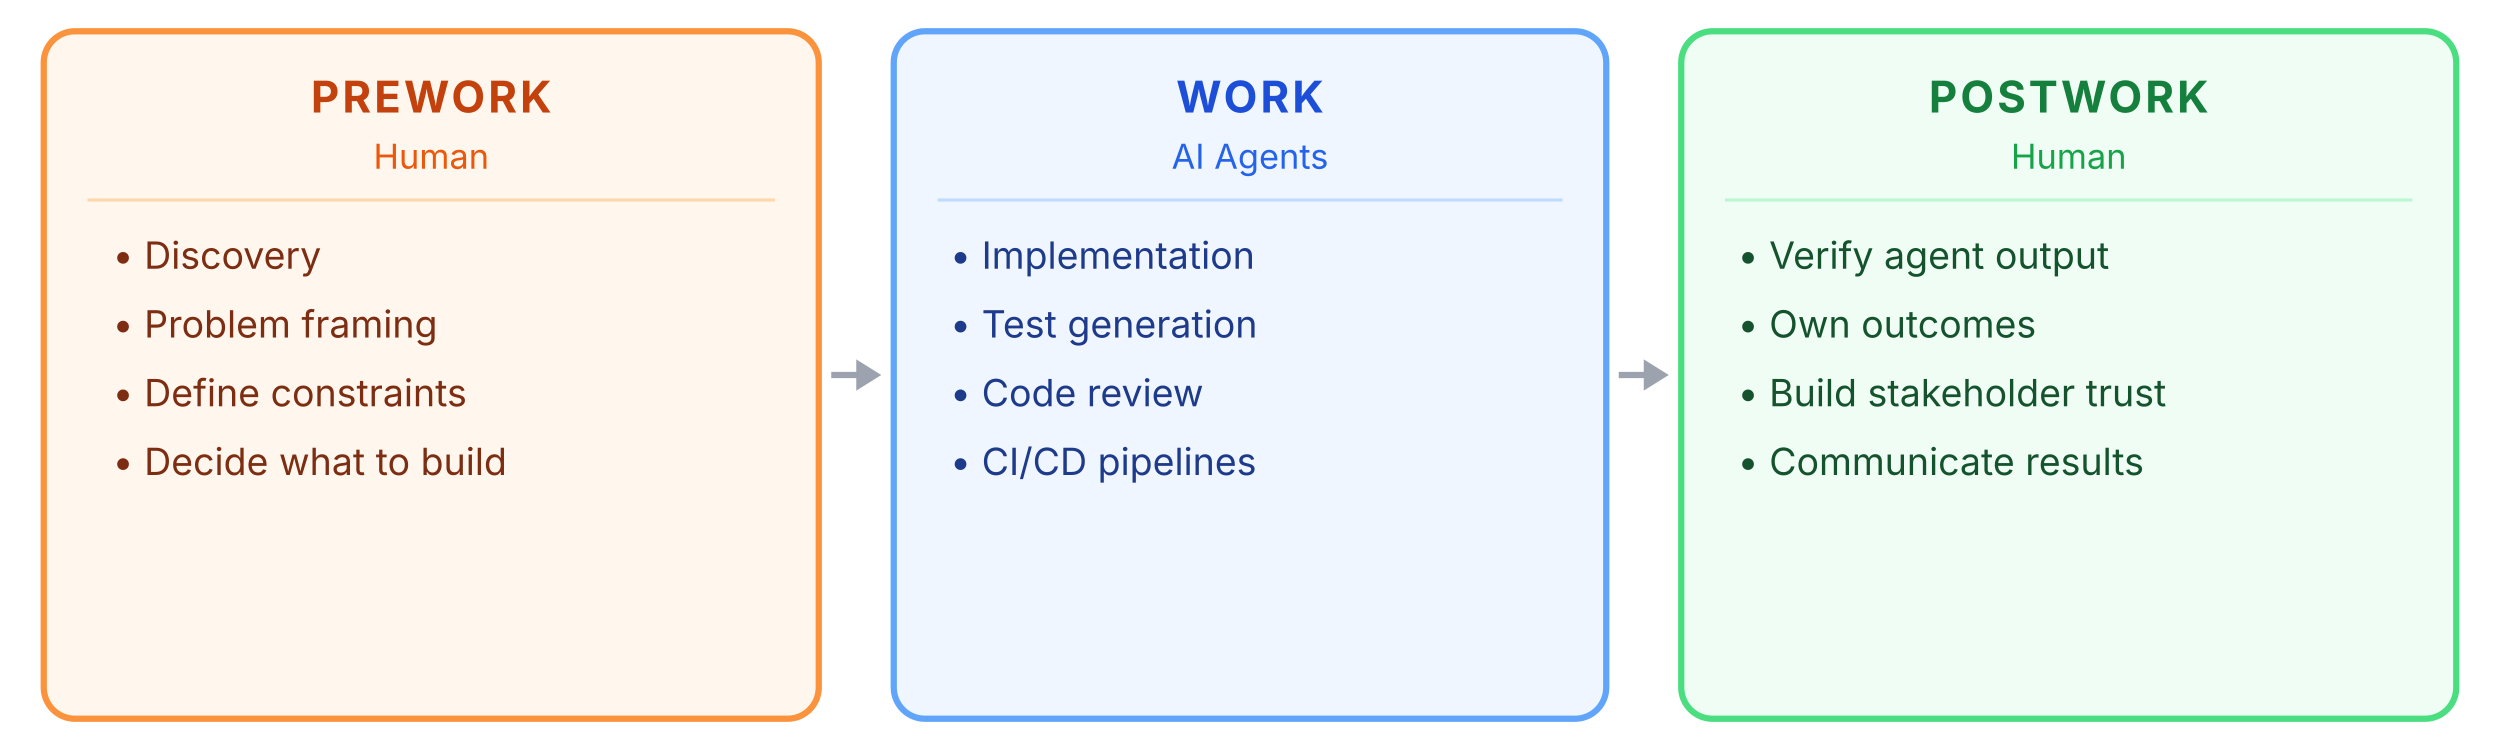
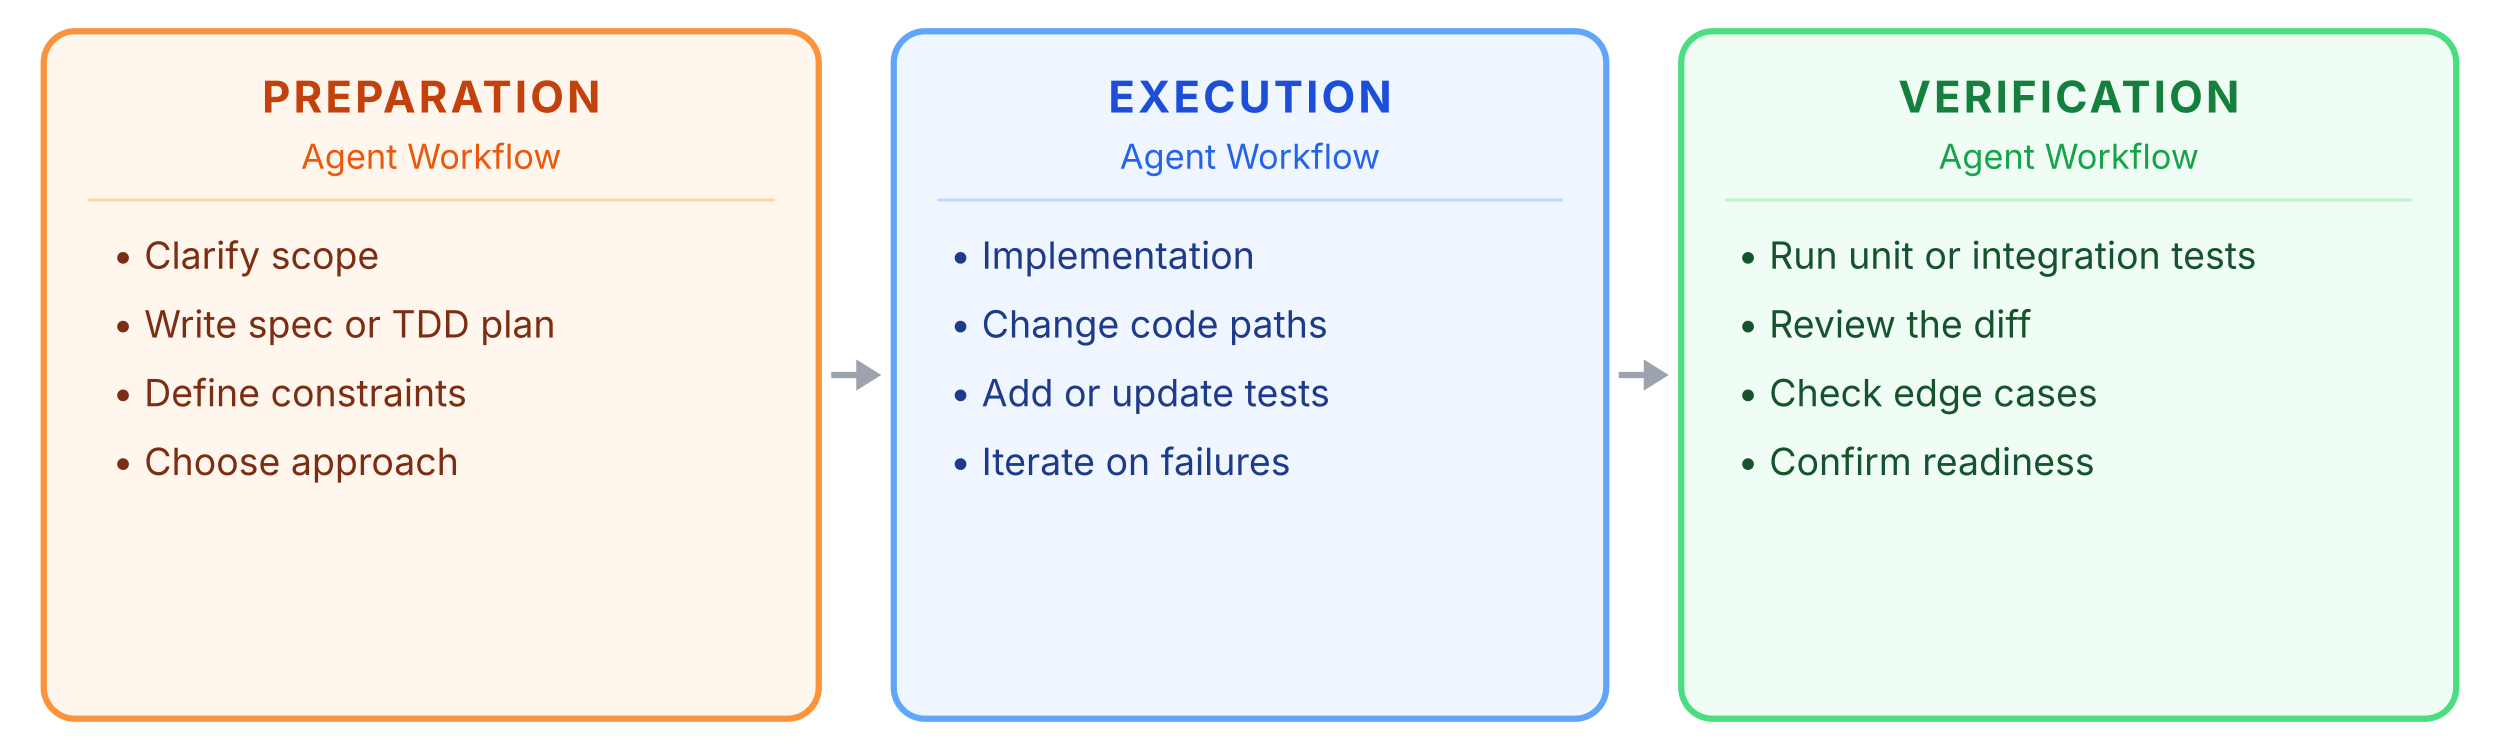
- <svg xmlns="http://www.w3.org/2000/svg" viewBox="0 0 800 240" role="img" aria-label="Phase model: Prework (Human) leads to Work (AI Agents) leads to Postwork (Human)">
+ <svg xmlns="http://www.w3.org/2000/svg" viewBox="0 0 800 240" role="img" aria-label="Agent workflow: Preparation leads to Execution leads to Verification">
  <rect x="14" y="10" width="248" height="220" rx="10" fill="#FFF7ED" stroke="#FB923C" stroke-width="2" />
-   <text x="138" y="36" text-anchor="middle" font-family="system-ui,-apple-system,sans-serif" font-size="14" font-weight="700" fill="#C2410C" letter-spacing="1">PREWORK</text>
-   <text x="138" y="54" text-anchor="middle" font-family="system-ui,-apple-system,sans-serif" font-size="11" fill="#EA580C">Human</text>
+   <text x="138" y="36" text-anchor="middle" font-family="system-ui,-apple-system,sans-serif" font-size="14" font-weight="700" fill="#C2410C" letter-spacing="1">PREPARATION</text>
+   <text x="138" y="54" text-anchor="middle" font-family="system-ui,-apple-system,sans-serif" font-size="11" fill="#EA580C">Agent Workflow</text>
  <line x1="28" y1="64" x2="248" y2="64" stroke="#FED7AA" stroke-width="1" />
-   <text x="36" y="86" font-family="system-ui,-apple-system,sans-serif" font-size="12" fill="#7C2D12">• Discovery</text>
-   <text x="36" y="108" font-family="system-ui,-apple-system,sans-serif" font-size="12" fill="#7C2D12">• Problem framing</text>
+   <text x="36" y="86" font-family="system-ui,-apple-system,sans-serif" font-size="12" fill="#7C2D12">• Clarify scope</text>
+   <text x="36" y="108" font-family="system-ui,-apple-system,sans-serif" font-size="12" fill="#7C2D12">• Write spec or TDD plan</text>
  <text x="36" y="130" font-family="system-ui,-apple-system,sans-serif" font-size="12" fill="#7C2D12">• Define constraints</text>
-   <text x="36" y="152" font-family="system-ui,-apple-system,sans-serif" font-size="12" fill="#7C2D12">• Decide what to build</text>
+   <text x="36" y="152" font-family="system-ui,-apple-system,sans-serif" font-size="12" fill="#7C2D12">• Choose approach</text>
  <line x1="266" y1="120" x2="276" y2="120" stroke="#9CA3AF" stroke-width="2" />
  <polygon points="282,120 274,115 274,125" fill="#9CA3AF" />
  <rect x="286" y="10" width="228" height="220" rx="10" fill="#EFF6FF" stroke="#60A5FA" stroke-width="2" />
-   <text x="400" y="36" text-anchor="middle" font-family="system-ui,-apple-system,sans-serif" font-size="14" font-weight="700" fill="#1D4ED8" letter-spacing="1">WORK</text>
-   <text x="400" y="54" text-anchor="middle" font-family="system-ui,-apple-system,sans-serif" font-size="11" fill="#2563EB">AI Agents</text>
+   <text x="400" y="36" text-anchor="middle" font-family="system-ui,-apple-system,sans-serif" font-size="14" font-weight="700" fill="#1D4ED8" letter-spacing="1">EXECUTION</text>
+   <text x="400" y="54" text-anchor="middle" font-family="system-ui,-apple-system,sans-serif" font-size="11" fill="#2563EB">Agent Workflow</text>
  <line x1="300" y1="64" x2="500" y2="64" stroke="#BFDBFE" stroke-width="1" />
  <text x="304" y="86" font-family="system-ui,-apple-system,sans-serif" font-size="12" fill="#1E3A8A">• Implementation</text>
-   <text x="304" y="108" font-family="system-ui,-apple-system,sans-serif" font-size="12" fill="#1E3A8A">• Test generation</text>
-   <text x="304" y="130" font-family="system-ui,-apple-system,sans-serif" font-size="12" fill="#1E3A8A">• Code review</text>
-   <text x="304" y="152" font-family="system-ui,-apple-system,sans-serif" font-size="12" fill="#1E3A8A">• CI/CD pipelines</text>
+   <text x="304" y="108" font-family="system-ui,-apple-system,sans-serif" font-size="12" fill="#1E3A8A">• Change code paths</text>
+   <text x="304" y="130" font-family="system-ui,-apple-system,sans-serif" font-size="12" fill="#1E3A8A">• Add or update tests</text>
+   <text x="304" y="152" font-family="system-ui,-apple-system,sans-serif" font-size="12" fill="#1E3A8A">• Iterate on failures</text>
  <line x1="518" y1="120" x2="528" y2="120" stroke="#9CA3AF" stroke-width="2" />
  <polygon points="534,120 526,115 526,125" fill="#9CA3AF" />
  <rect x="538" y="10" width="248" height="220" rx="10" fill="#F0FDF4" stroke="#4ADE80" stroke-width="2" />
-   <text x="662" y="36" text-anchor="middle" font-family="system-ui,-apple-system,sans-serif" font-size="14" font-weight="700" fill="#15803D" letter-spacing="1">POSTWORK</text>
-   <text x="662" y="54" text-anchor="middle" font-family="system-ui,-apple-system,sans-serif" font-size="11" fill="#16A34A">Human</text>
+   <text x="662" y="36" text-anchor="middle" font-family="system-ui,-apple-system,sans-serif" font-size="14" font-weight="700" fill="#15803D" letter-spacing="1">VERIFICATION</text>
+   <text x="662" y="54" text-anchor="middle" font-family="system-ui,-apple-system,sans-serif" font-size="11" fill="#16A34A">Agent Workflow</text>
  <line x1="552" y1="64" x2="772" y2="64" stroke="#BBF7D0" stroke-width="1" />
-   <text x="556" y="86" font-family="system-ui,-apple-system,sans-serif" font-size="12" fill="#14532D">• Verify agent output</text>
-   <text x="556" y="108" font-family="system-ui,-apple-system,sans-serif" font-size="12" fill="#14532D">• Own outcomes</text>
-   <text x="556" y="130" font-family="system-ui,-apple-system,sans-serif" font-size="12" fill="#14532D">• Build stakeholder trust</text>
-   <text x="556" y="152" font-family="system-ui,-apple-system,sans-serif" font-size="12" fill="#14532D">• Communicate results</text>
+   <text x="556" y="86" font-family="system-ui,-apple-system,sans-serif" font-size="12" fill="#14532D">• Run unit or integration tests</text>
+   <text x="556" y="108" font-family="system-ui,-apple-system,sans-serif" font-size="12" fill="#14532D">• Review the diff</text>
+   <text x="556" y="130" font-family="system-ui,-apple-system,sans-serif" font-size="12" fill="#14532D">• Check edge cases</text>
+   <text x="556" y="152" font-family="system-ui,-apple-system,sans-serif" font-size="12" fill="#14532D">• Confirm readiness</text>
</svg>
